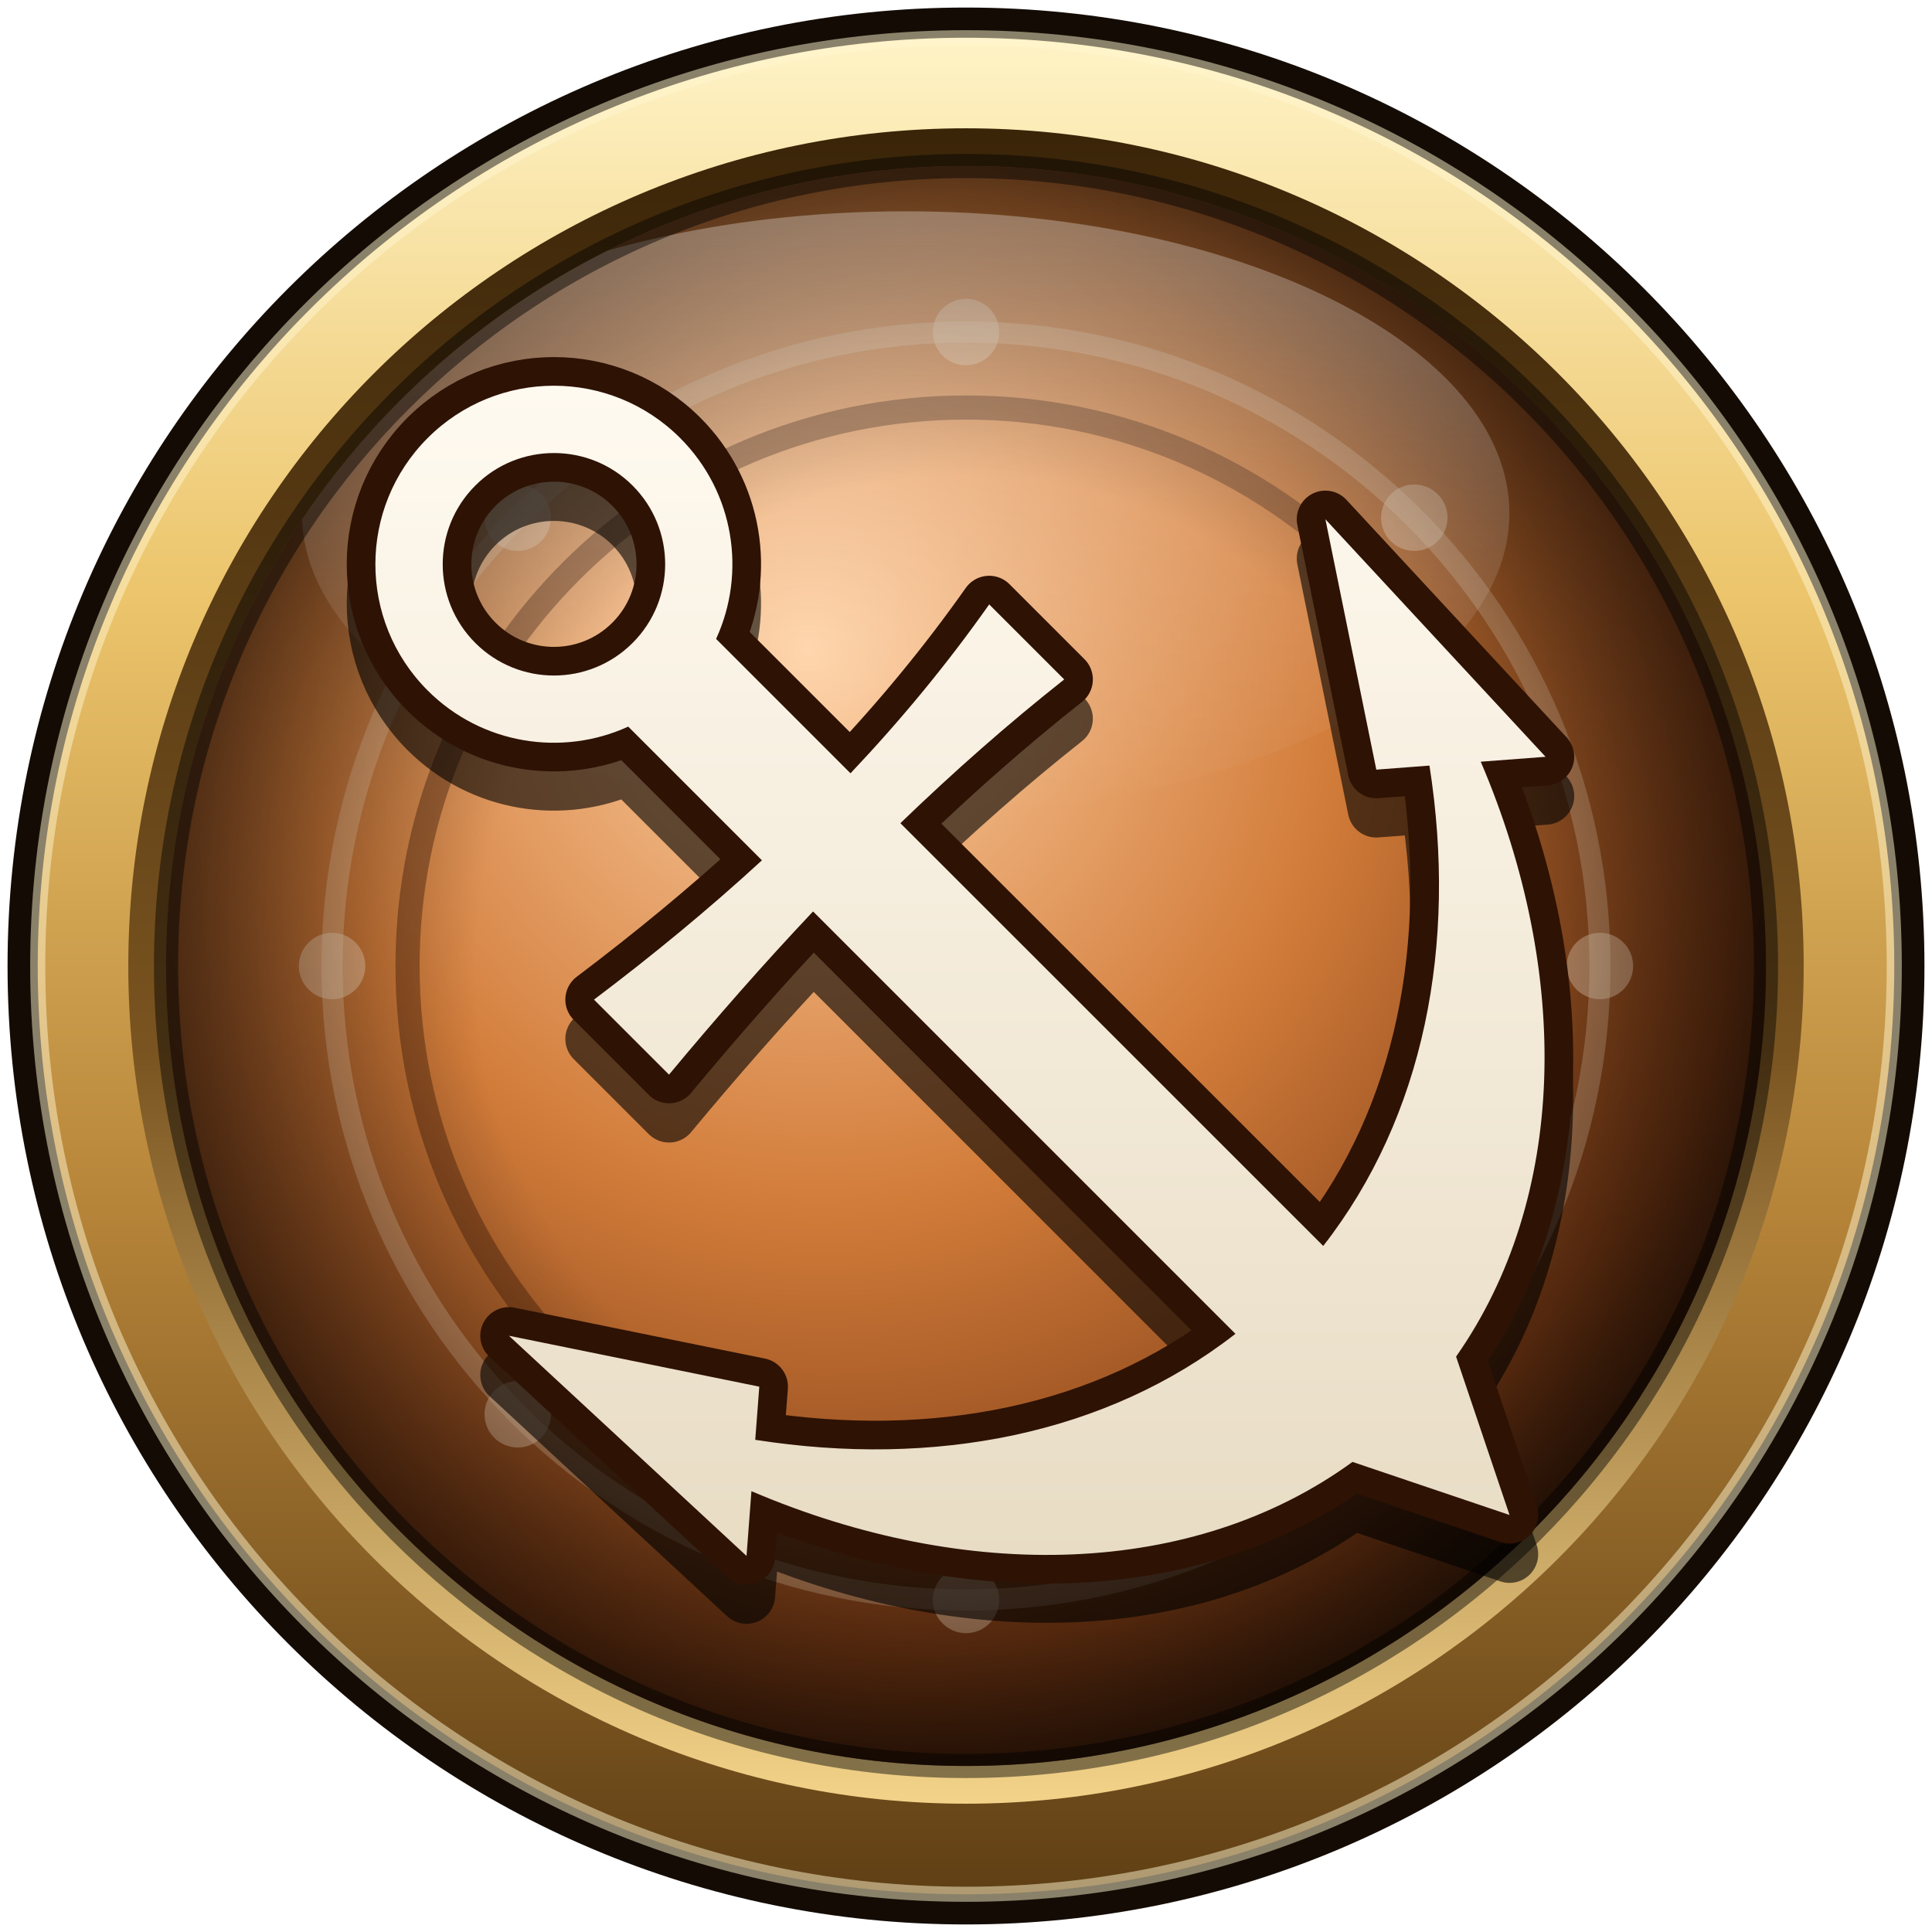
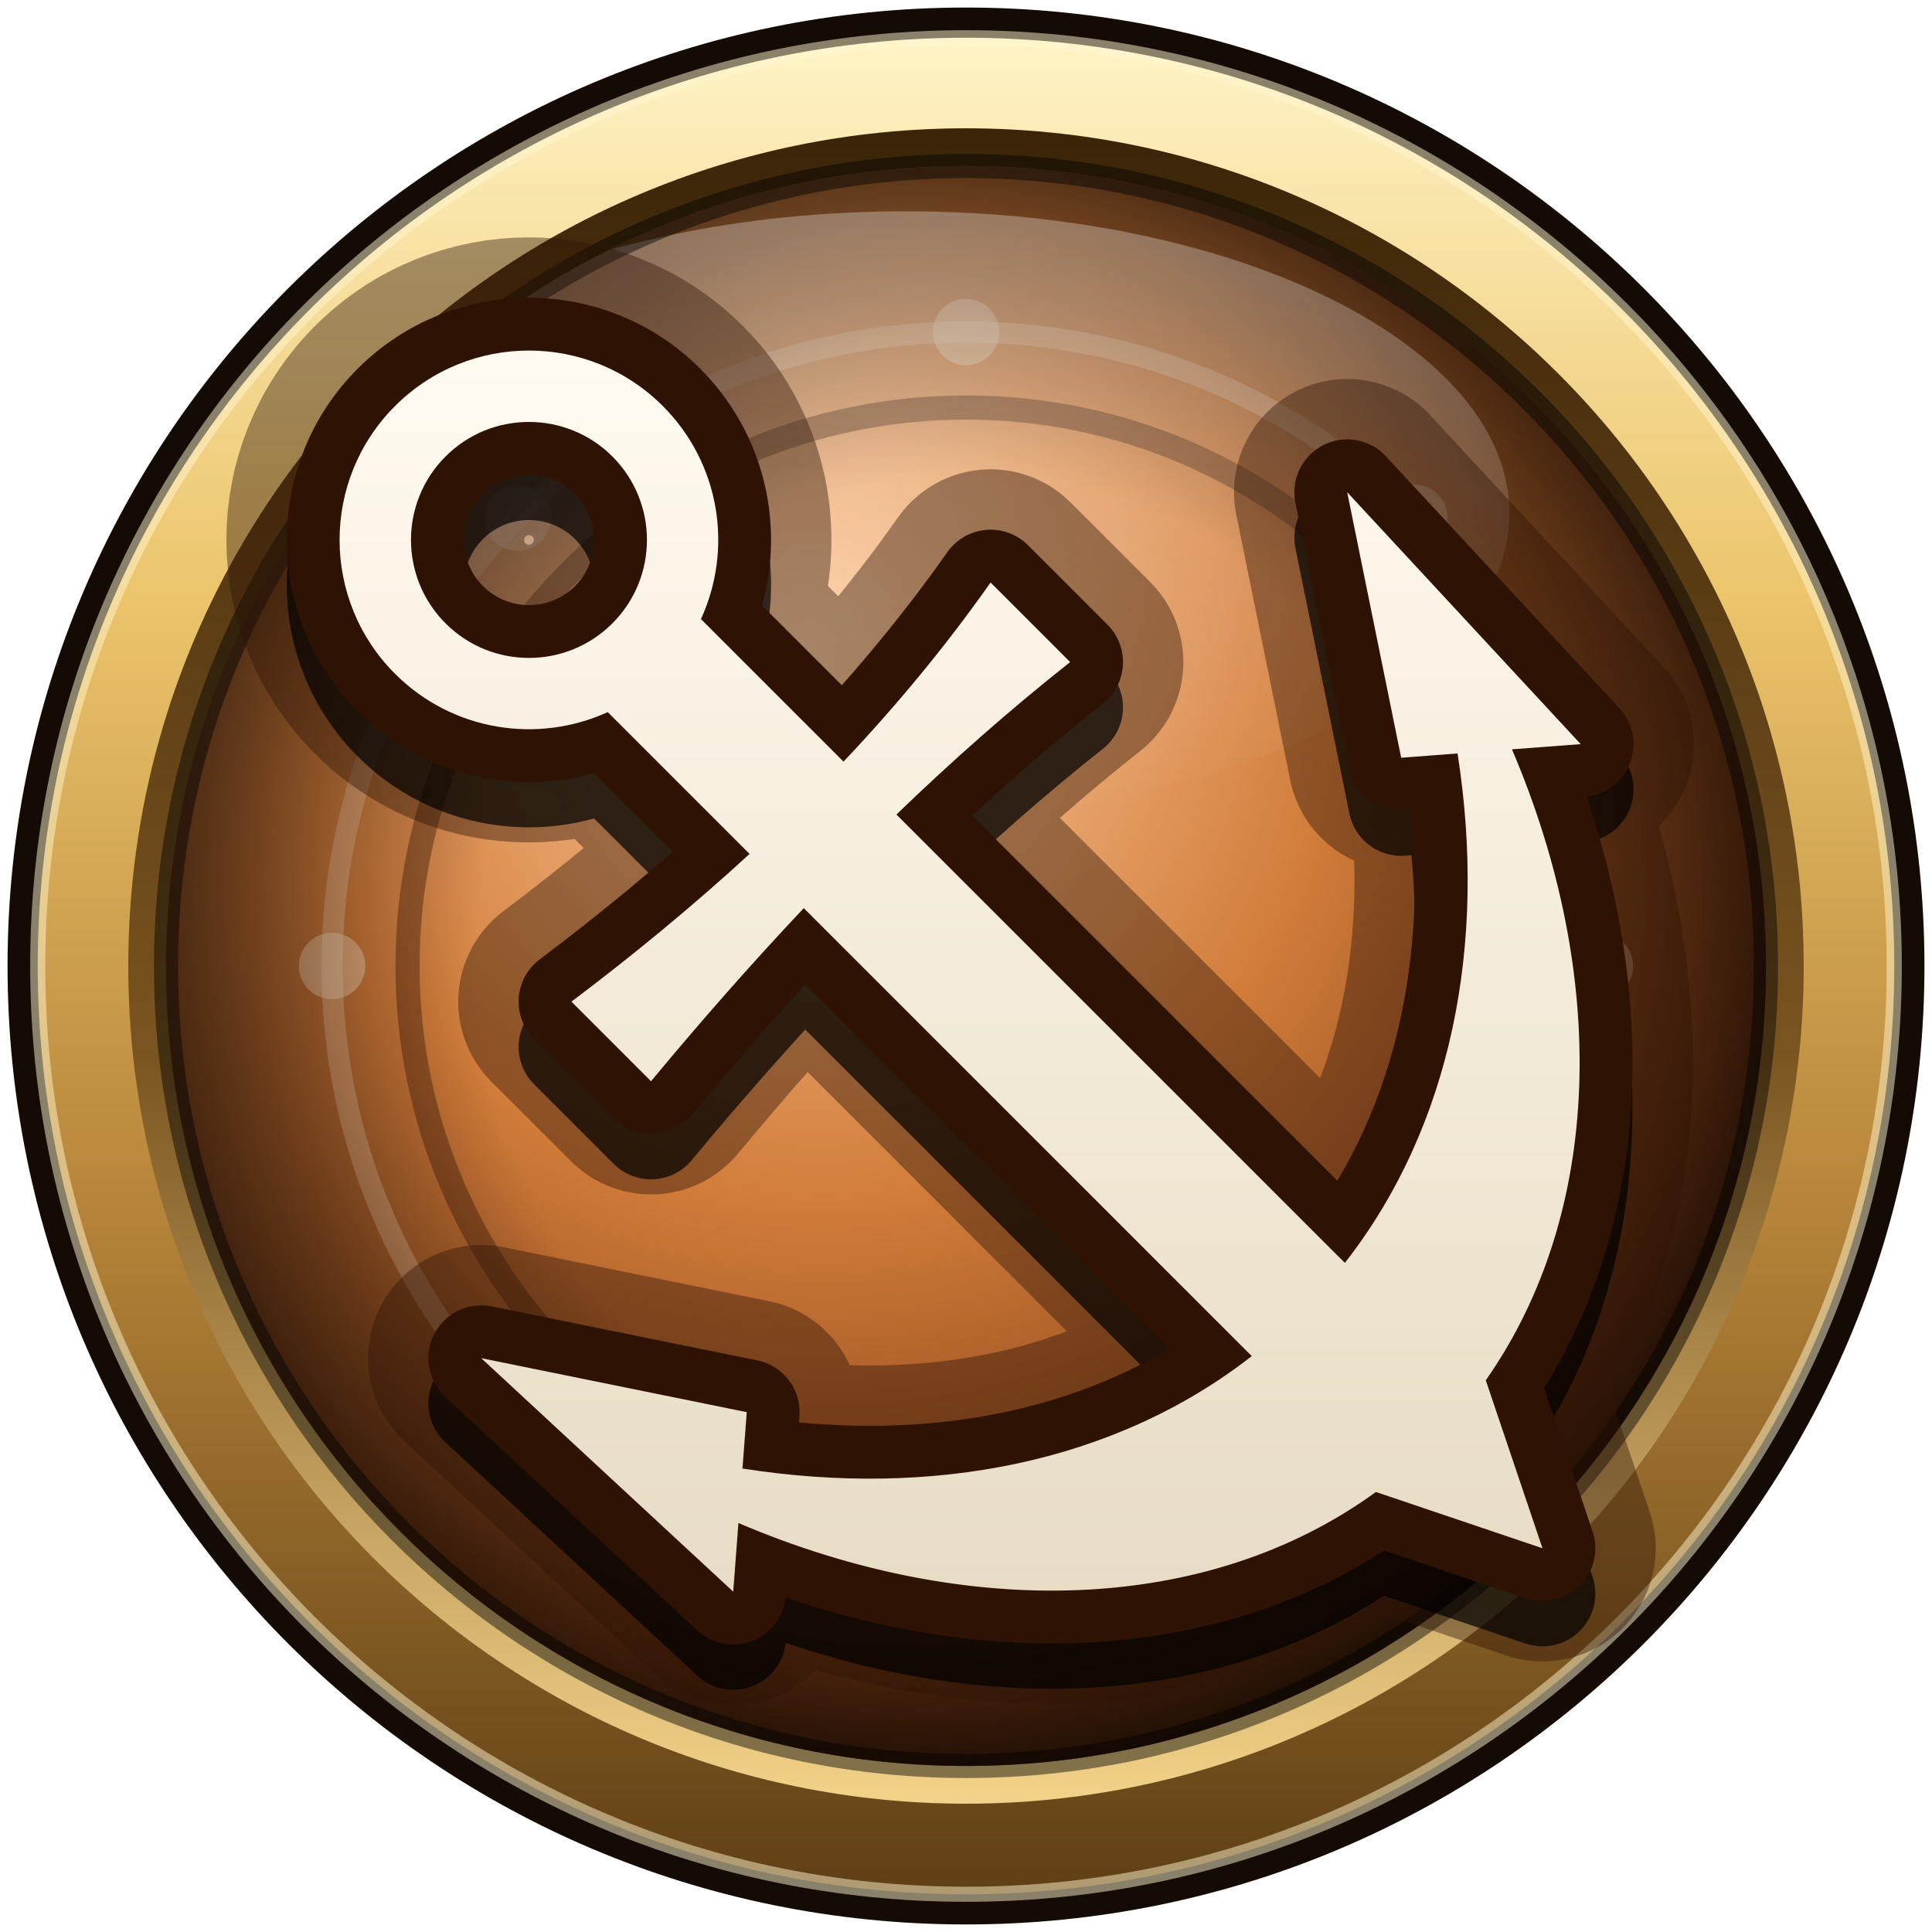
<svg xmlns="http://www.w3.org/2000/svg" viewBox="0 0 128 128" width="128" height="128">
  <defs>
    <linearGradient id="bezel" x1="0" y1="0" x2="0" y2="1">
      <stop offset="0" stop-color="#fff4c8" />
      <stop offset="0.3" stop-color="#ecc56c" />
      <stop offset="0.62" stop-color="#b8863a" />
      <stop offset="1" stop-color="#5e3e14" />
    </linearGradient>
    <linearGradient id="groove" x1="0" y1="0" x2="0" y2="1">
      <stop offset="0" stop-color="#3a2408" />
      <stop offset="0.55" stop-color="#7a5420" />
      <stop offset="1" stop-color="#f4d48a" />
    </linearGradient>
    <radialGradient id="enamel" cx="0.42" cy="0.36" r="0.72" fx="0.40" fy="0.30">
      <stop offset="0" stop-color="#ffd2a6" />
      <stop offset="0.45" stop-color="#d27c3a" />
      <stop offset="0.82" stop-color="#7a3a14" />
      <stop offset="1" stop-color="#2e1406" />
    </radialGradient>
    <radialGradient id="vig" cx="0.5" cy="0.5" r="0.5">
      <stop offset="0.62" stop-color="#000" stop-opacity="0" />
      <stop offset="1" stop-color="#000" stop-opacity="0.55" />
    </radialGradient>
    <linearGradient id="gloss" x1="0" y1="0" x2="0" y2="1">
      <stop offset="0" stop-color="#ffffff" stop-opacity="0.55" />
      <stop offset="1" stop-color="#ffffff" stop-opacity="0" />
    </linearGradient>
    <linearGradient id="glyph" x1="0" y1="0" x2="0" y2="1">
      <stop offset="0" stop-color="#fffaf0" />
      <stop offset="1" stop-color="#e8dcc4" />
    </linearGradient>
    <linearGradient id="goo" x1="0" y1="0" x2="0" y2="1">
      <stop offset="0" stop-color="#b4f05a" />
      <stop offset="0.6" stop-color="#5cb82a" />
      <stop offset="1" stop-color="#2e7a14" />
    </linearGradient>
    <linearGradient id="flame" x1="0" y1="1" x2="0" y2="0">
      <stop offset="0" stop-color="#fff0a0" />
      <stop offset="0.35" stop-color="#ffa030" />
      <stop offset="0.8" stop-color="#ff5010" stop-opacity="0.6" />
      <stop offset="1" stop-color="#ff3000" stop-opacity="0" />
    </linearGradient>
    <linearGradient id="mist" x1="0" y1="0" x2="0" y2="1">
      <stop offset="0" stop-color="#000" stop-opacity="0" />
      <stop offset="0.5" stop-color="#000" stop-opacity="0.62" />
      <stop offset="1" stop-color="#000" stop-opacity="0" />
    </linearGradient>
    <radialGradient id="halo" cx="0.5" cy="0.5" r="0.5">
      <stop offset="0" stop-color="#ffffff" stop-opacity="0.45" />
      <stop offset="1" stop-color="#ffffff" stop-opacity="0" />
    </radialGradient>
    <linearGradient id="glint" x1="0" y1="0" x2="1" y2="0">
      <stop offset="0" stop-color="#ffffff" stop-opacity="0" />
      <stop offset="0.5" stop-color="#ffffff" stop-opacity="1" />
      <stop offset="1" stop-color="#ffffff" stop-opacity="0" />
    </linearGradient>
    <clipPath id="en">
      <path d="M11.00 64 A53.00 53.00 0 1 1 117.00 64 A53.00 53.00 0 1 1 11.00 64 Z" />
    </clipPath>
  </defs>
  <path d="M0.50 64 A63.50 63.50 0 1 1 127.50 64 A63.50 63.50 0 1 1 0.50 64 Z" fill="#140c04" />
  <path d="M2.50 64 A61.50 61.50 0 1 1 125.50 64 A61.50 61.50 0 1 1 2.50 64 Z" fill="url(#bezel)" />
  <path d="M2.50 64 A61.50 61.50 0 1 1 125.50 64 A61.50 61.50 0 1 1 2.50 64 Z" fill="none" stroke="#fff6d0" stroke-width="1" opacity="0.5" />
  <path d="M8.50 64 A55.50 55.50 0 1 1 119.50 64 A55.50 55.50 0 1 1 8.50 64 Z" fill="url(#groove)" />
  <path d="M11.00 64 A53.00 53.00 0 1 1 117.00 64 A53.00 53.00 0 1 1 11.00 64 Z" fill="url(#enamel)" />
  <g clip-path="url(#en)">
    <circle cx="64" cy="64" r="42" fill="none" stroke="#ffe2c4" stroke-width="1.4" opacity="0.32" />
    <circle cx="64" cy="64" r="37" fill="none" stroke="#3a1606" stroke-width="1.6" opacity="0.4" />
    <circle cx="106.00" cy="64.00" r="2.2" fill="#ffe2c4" opacity="0.45" />
    <circle cx="93.70" cy="93.70" r="2.2" fill="#ffe2c4" opacity="0.45" />
    <circle cx="64.00" cy="106.00" r="2.2" fill="#ffe2c4" opacity="0.45" />
    <circle cx="34.30" cy="93.70" r="2.2" fill="#ffe2c4" opacity="0.45" />
    <circle cx="22.00" cy="64.00" r="2.2" fill="#ffe2c4" opacity="0.45" />
    <circle cx="34.30" cy="34.30" r="2.2" fill="#ffe2c4" opacity="0.45" />
    <circle cx="64.00" cy="22.00" r="2.2" fill="#ffe2c4" opacity="0.45" />
    <circle cx="93.70" cy="34.30" r="2.2" fill="#ffe2c4" opacity="0.45" />
    <path d="M11.00 64 A53.00 53.00 0 1 1 117.00 64 A53.00 53.00 0 1 1 11.00 64 Z" fill="url(#vig)" />
    <ellipse cx="60" cy="34" rx="40" ry="20" fill="url(#gloss)" opacity="0.55" />
  </g>
  <path d="M11.00 64 A53.00 53.00 0 1 1 117.00 64 A53.00 53.00 0 1 1 11.00 64 Z" fill="none" stroke="#000" stroke-width="1.6" opacity="0.45" />
-   <g transform="translate(0 2.6) translate(21.760 21.760) scale(0.165)" opacity="0.6">
-     <path d="M90.53 23c-18.345 0-36.688 7.002-50.686 21-27.996 27.996-27.994 73.38 0 101.375 21.776 21.776 54.08 26.603 80.53 14.5l53.69 53.688c-21.425 19.696-44 38.257-67.44 55.937l30.126 30.125c18.734-22.545 37.953-44.474 57.844-65.53l169.594 169.593c-51.845 40.444-120.866 53.838-192.813 42.562L173 424.906 72.47 404.47l95.405 88.405 1.97-26c86.593 36.97 177.603 34.61 241.343-11.75l63.062 21.313-21.47-63.594c44.61-63.62 46.408-153.412 9.908-238.875l26.03-1.97-88.406-95.375 20.438 100.53 21.344-1.624c11.278 71.983-2.168 141.017-42.656 192.876l-169.782-169.75c21.075-20.34 42.93-39.665 65.78-57.72l-30.123-30.124c-17.015 24.154-35.673 46.66-55.688 67.813l-53.97-53.97C167.834 98.183 163.032 65.814 141.22 44c-14-13.998-32.343-21-50.69-21zm0 27.03c11.434.002 22.872 4.34 31.595 13.064 17.447 17.447 17.446 45.742 0 63.187-17.446 17.447-45.71 17.447-63.156 0-17.447-17.444-17.448-45.74 0-63.186C67.69 54.37 79.097 50.03 90.53 50.03z" fill="#000" stroke="#000" stroke-width="23.0" stroke-linejoin="round" />
+   <g transform="translate(19.200 19.200) scale(0.175)" opacity="0.42">
+     <path d="M90.53 23c-18.345 0-36.688 7.002-50.686 21-27.996 27.996-27.994 73.38 0 101.375 21.776 21.776 54.08 26.603 80.53 14.5l53.69 53.688c-21.425 19.696-44 38.257-67.44 55.937l30.126 30.125c18.734-22.545 37.953-44.474 57.844-65.53l169.594 169.593c-51.845 40.444-120.866 53.838-192.813 42.562L173 424.906 72.47 404.47l95.405 88.405 1.97-26c86.593 36.97 177.603 34.61 241.343-11.75l63.062 21.313-21.47-63.594c44.61-63.62 46.408-153.412 9.908-238.875l26.03-1.97-88.406-95.375 20.438 100.53 21.344-1.624c11.278 71.983-2.168 141.017-42.656 192.876l-169.782-169.75c21.075-20.34 42.93-39.665 65.78-57.72l-30.123-30.124c-17.015 24.154-35.673 46.66-55.688 67.813l-53.97-53.97C167.834 98.183 163.032 65.814 141.22 44c-14-13.998-32.343-21-50.69-21zm0 27.03c11.434.002 22.872 4.34 31.595 13.064 17.447 17.447 17.446 45.742 0 63.187-17.446 17.447-45.71 17.447-63.156 0-17.447-17.444-17.448-45.74 0-63.186C67.69 54.37 79.097 50.03 90.53 50.03z" fill="#2e1204" stroke="#2e1204" stroke-width="85.7" stroke-linejoin="round" />
  </g>
-   <g transform="translate(21.760 21.760) scale(0.165)">
-     <path d="M90.53 23c-18.345 0-36.688 7.002-50.686 21-27.996 27.996-27.994 73.38 0 101.375 21.776 21.776 54.08 26.603 80.53 14.5l53.69 53.688c-21.425 19.696-44 38.257-67.44 55.937l30.126 30.125c18.734-22.545 37.953-44.474 57.844-65.53l169.594 169.593c-51.845 40.444-120.866 53.838-192.813 42.562L173 424.906 72.47 404.47l95.405 88.405 1.97-26c86.593 36.97 177.603 34.61 241.343-11.75l63.062 21.313-21.47-63.594c44.61-63.62 46.408-153.412 9.908-238.875l26.03-1.97-88.406-95.375 20.438 100.53 21.344-1.624c11.278 71.983-2.168 141.017-42.656 192.876l-169.782-169.75c21.075-20.34 42.93-39.665 65.78-57.72l-30.123-30.124c-17.015 24.154-35.673 46.66-55.688 67.813l-53.97-53.97C167.834 98.183 163.032 65.814 141.22 44c-14-13.998-32.343-21-50.69-21zm0 27.03c11.434.002 22.872 4.34 31.595 13.064 17.447 17.447 17.446 45.742 0 63.187-17.446 17.447-45.71 17.447-63.156 0-17.447-17.444-17.448-45.74 0-63.186C67.69 54.37 79.097 50.03 90.53 50.03z" fill="#2e1204" stroke="#2e1204" stroke-width="23.0" stroke-linejoin="round" />
+   <g transform="translate(0 3.0) translate(19.200 19.200) scale(0.175)" opacity="0.7">
+     <path d="M90.53 23c-18.345 0-36.688 7.002-50.686 21-27.996 27.996-27.994 73.38 0 101.375 21.776 21.776 54.08 26.603 80.53 14.5l53.69 53.688c-21.425 19.696-44 38.257-67.44 55.937l30.126 30.125c18.734-22.545 37.953-44.474 57.844-65.53l169.594 169.593c-51.845 40.444-120.866 53.838-192.813 42.562L173 424.906 72.47 404.47l95.405 88.405 1.97-26c86.593 36.97 177.603 34.61 241.343-11.75l63.062 21.313-21.47-63.594c44.61-63.62 46.408-153.412 9.908-238.875l26.03-1.97-88.406-95.375 20.438 100.53 21.344-1.624c11.278 71.983-2.168 141.017-42.656 192.876l-169.782-169.75c21.075-20.34 42.93-39.665 65.78-57.72l-30.123-30.124c-17.015 24.154-35.673 46.66-55.688 67.813l-53.97-53.97C167.834 98.183 163.032 65.814 141.22 44c-14-13.998-32.343-21-50.69-21zm0 27.03c11.434.002 22.872 4.34 31.595 13.064 17.447 17.447 17.446 45.742 0 63.187-17.446 17.447-45.71 17.447-63.156 0-17.447-17.444-17.448-45.74 0-63.186C67.69 54.37 79.097 50.03 90.53 50.03z" fill="#000" stroke="#000" stroke-width="40.0" stroke-linejoin="round" />
  </g>
-   <g transform="translate(21.760 21.760) scale(0.165)">
+   <g transform="translate(19.200 19.200) scale(0.175)">
+     <path d="M90.53 23c-18.345 0-36.688 7.002-50.686 21-27.996 27.996-27.994 73.38 0 101.375 21.776 21.776 54.08 26.603 80.53 14.5l53.69 53.688c-21.425 19.696-44 38.257-67.44 55.937l30.126 30.125c18.734-22.545 37.953-44.474 57.844-65.53l169.594 169.593c-51.845 40.444-120.866 53.838-192.813 42.562L173 424.906 72.47 404.47l95.405 88.405 1.97-26c86.593 36.97 177.603 34.61 241.343-11.75l63.062 21.313-21.47-63.594c44.61-63.62 46.408-153.412 9.908-238.875l26.03-1.97-88.406-95.375 20.438 100.53 21.344-1.624c11.278 71.983-2.168 141.017-42.656 192.876l-169.782-169.75c21.075-20.34 42.93-39.665 65.78-57.72l-30.123-30.124c-17.015 24.154-35.673 46.66-55.688 67.813l-53.97-53.97C167.834 98.183 163.032 65.814 141.22 44c-14-13.998-32.343-21-50.69-21zm0 27.03c11.434.002 22.872 4.34 31.595 13.064 17.447 17.447 17.446 45.742 0 63.187-17.446 17.447-45.71 17.447-63.156 0-17.447-17.444-17.448-45.74 0-63.186C67.69 54.37 79.097 50.03 90.53 50.03z" fill="#2e1204" stroke="#2e1204" stroke-width="40.0" stroke-linejoin="round" />
+   </g>
+   <g transform="translate(19.200 19.200) scale(0.175)">
    <path d="M90.53 23c-18.345 0-36.688 7.002-50.686 21-27.996 27.996-27.994 73.38 0 101.375 21.776 21.776 54.08 26.603 80.53 14.5l53.69 53.688c-21.425 19.696-44 38.257-67.44 55.937l30.126 30.125c18.734-22.545 37.953-44.474 57.844-65.53l169.594 169.593c-51.845 40.444-120.866 53.838-192.813 42.562L173 424.906 72.47 404.47l95.405 88.405 1.97-26c86.593 36.97 177.603 34.61 241.343-11.75l63.062 21.313-21.47-63.594c44.61-63.62 46.408-153.412 9.908-238.875l26.03-1.97-88.406-95.375 20.438 100.53 21.344-1.624c11.278 71.983-2.168 141.017-42.656 192.876l-169.782-169.75c21.075-20.34 42.93-39.665 65.78-57.72l-30.123-30.124c-17.015 24.154-35.673 46.66-55.688 67.813l-53.97-53.97C167.834 98.183 163.032 65.814 141.22 44c-14-13.998-32.343-21-50.69-21zm0 27.03c11.434.002 22.872 4.34 31.595 13.064 17.447 17.447 17.446 45.742 0 63.187-17.446 17.447-45.71 17.447-63.156 0-17.447-17.444-17.448-45.74 0-63.186C67.69 54.37 79.097 50.03 90.53 50.03z" fill="url(#glyph)" />
  </g>
</svg>
